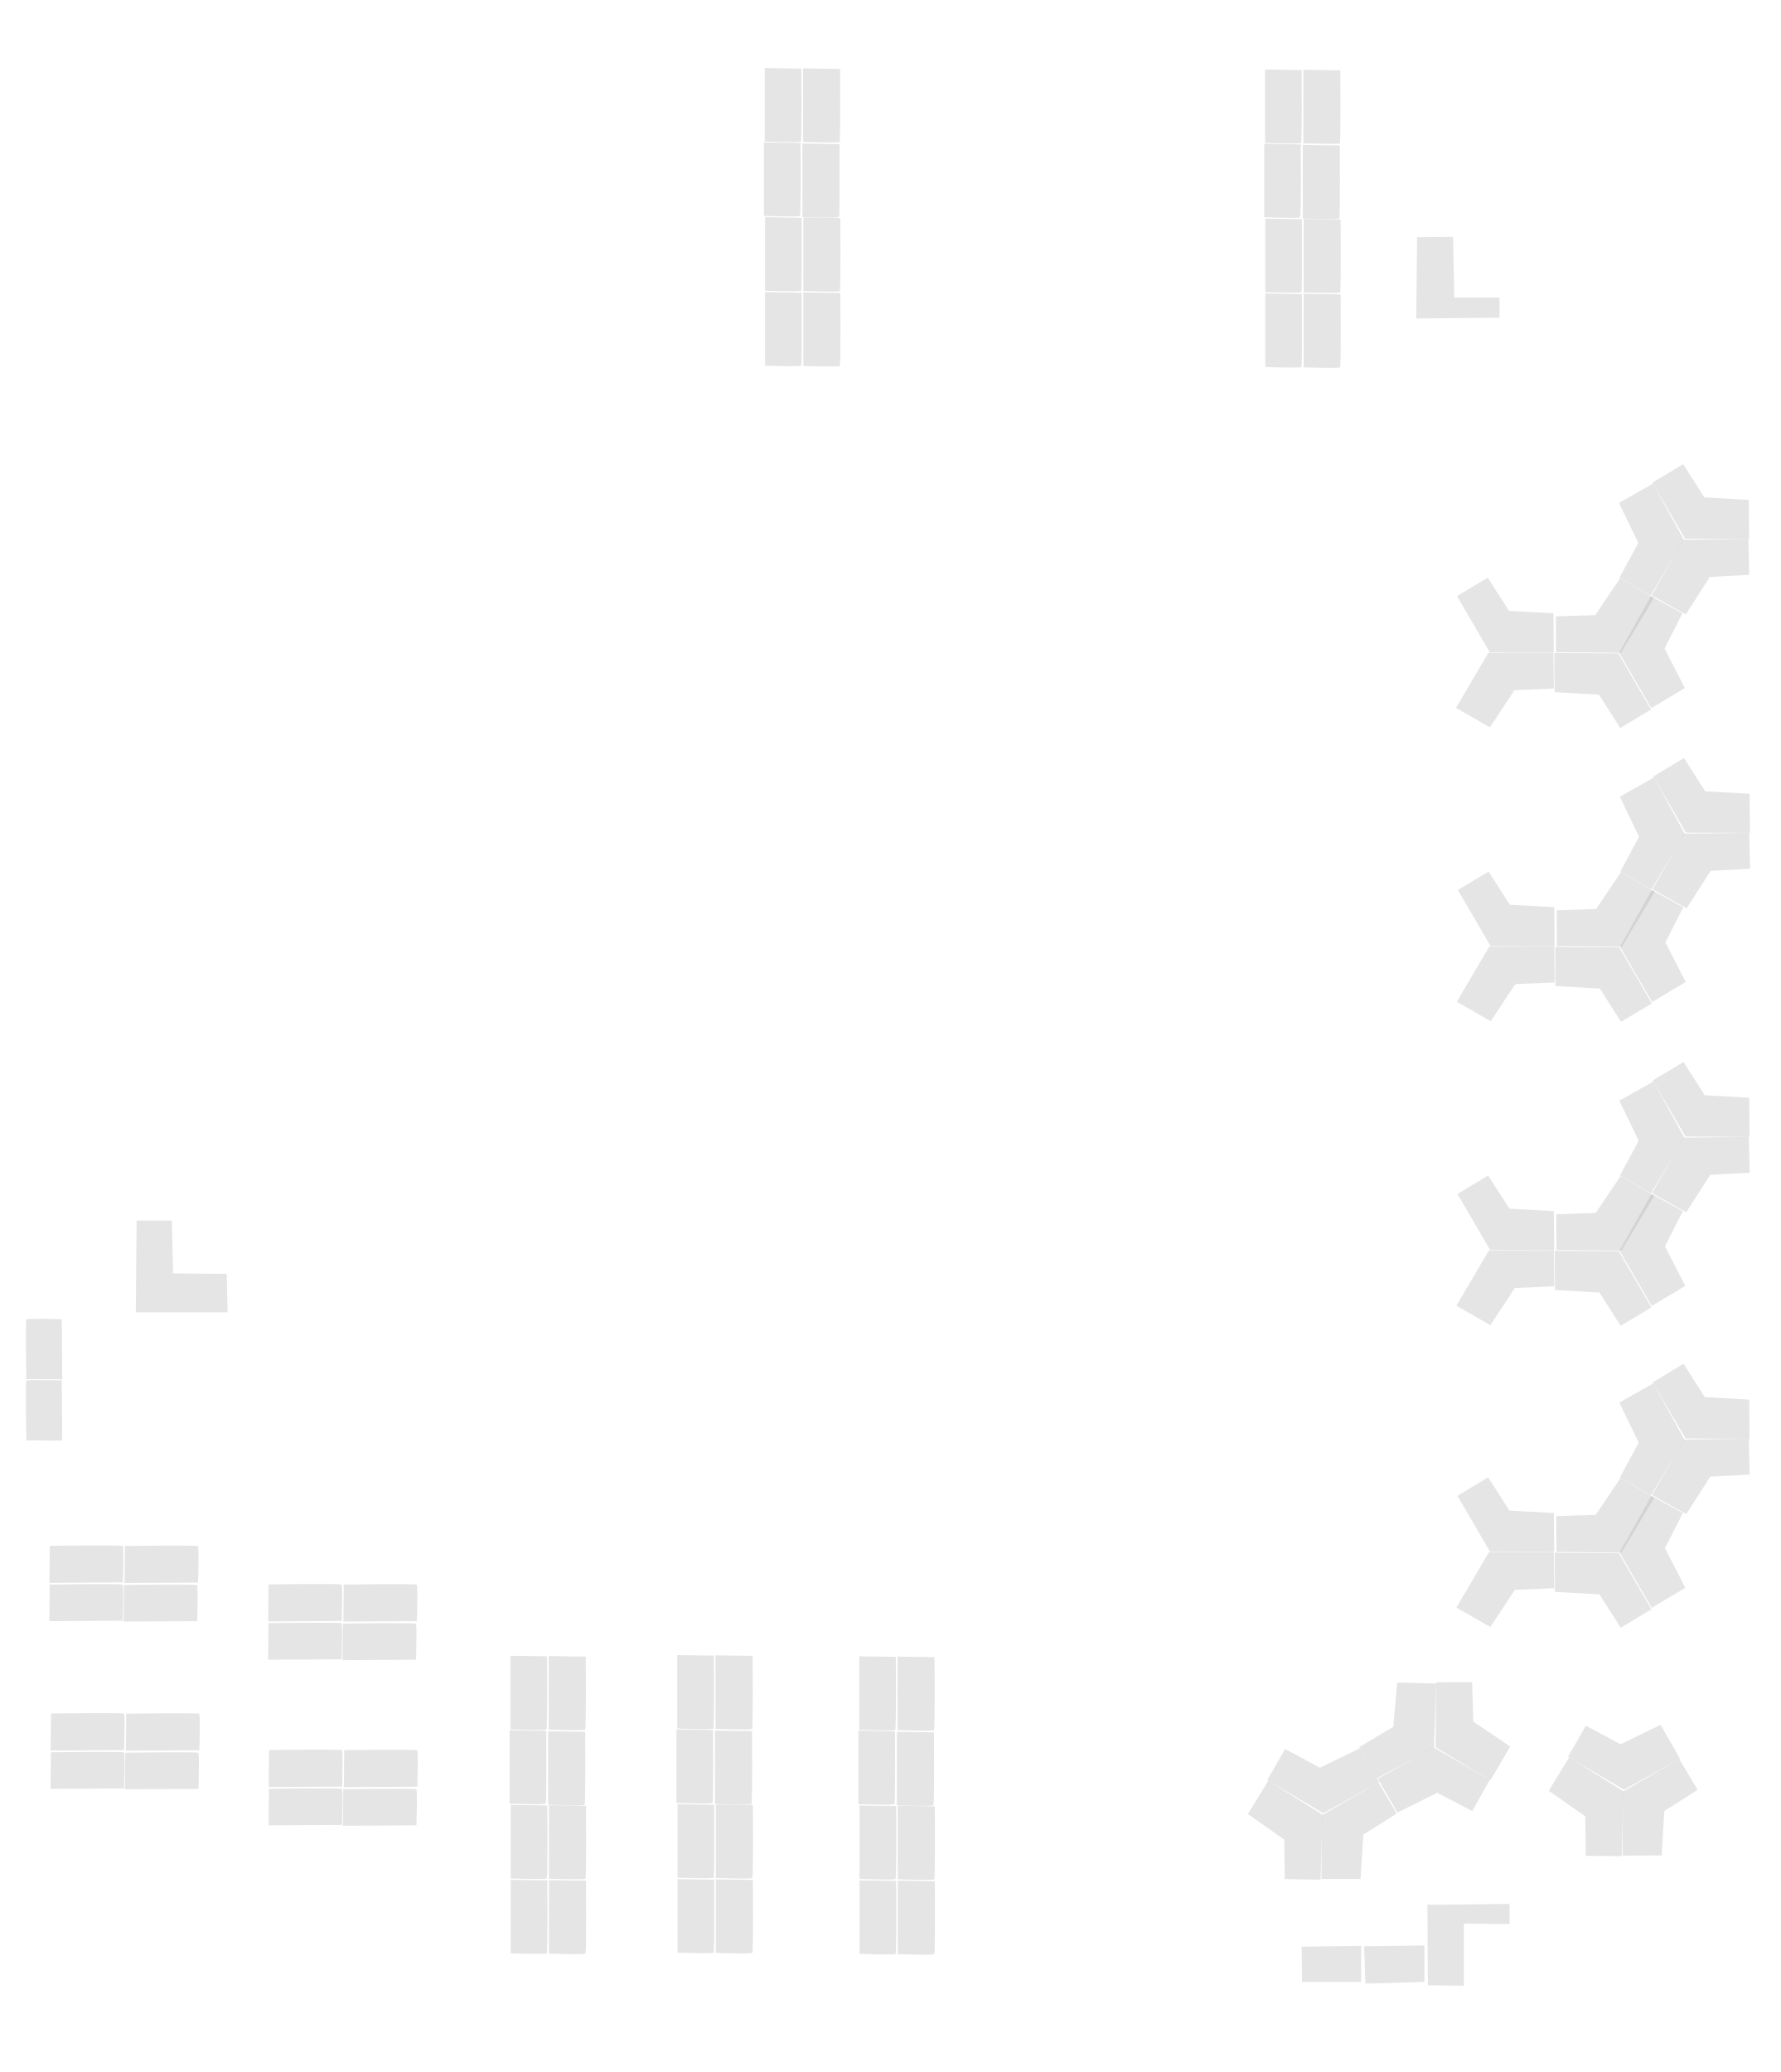
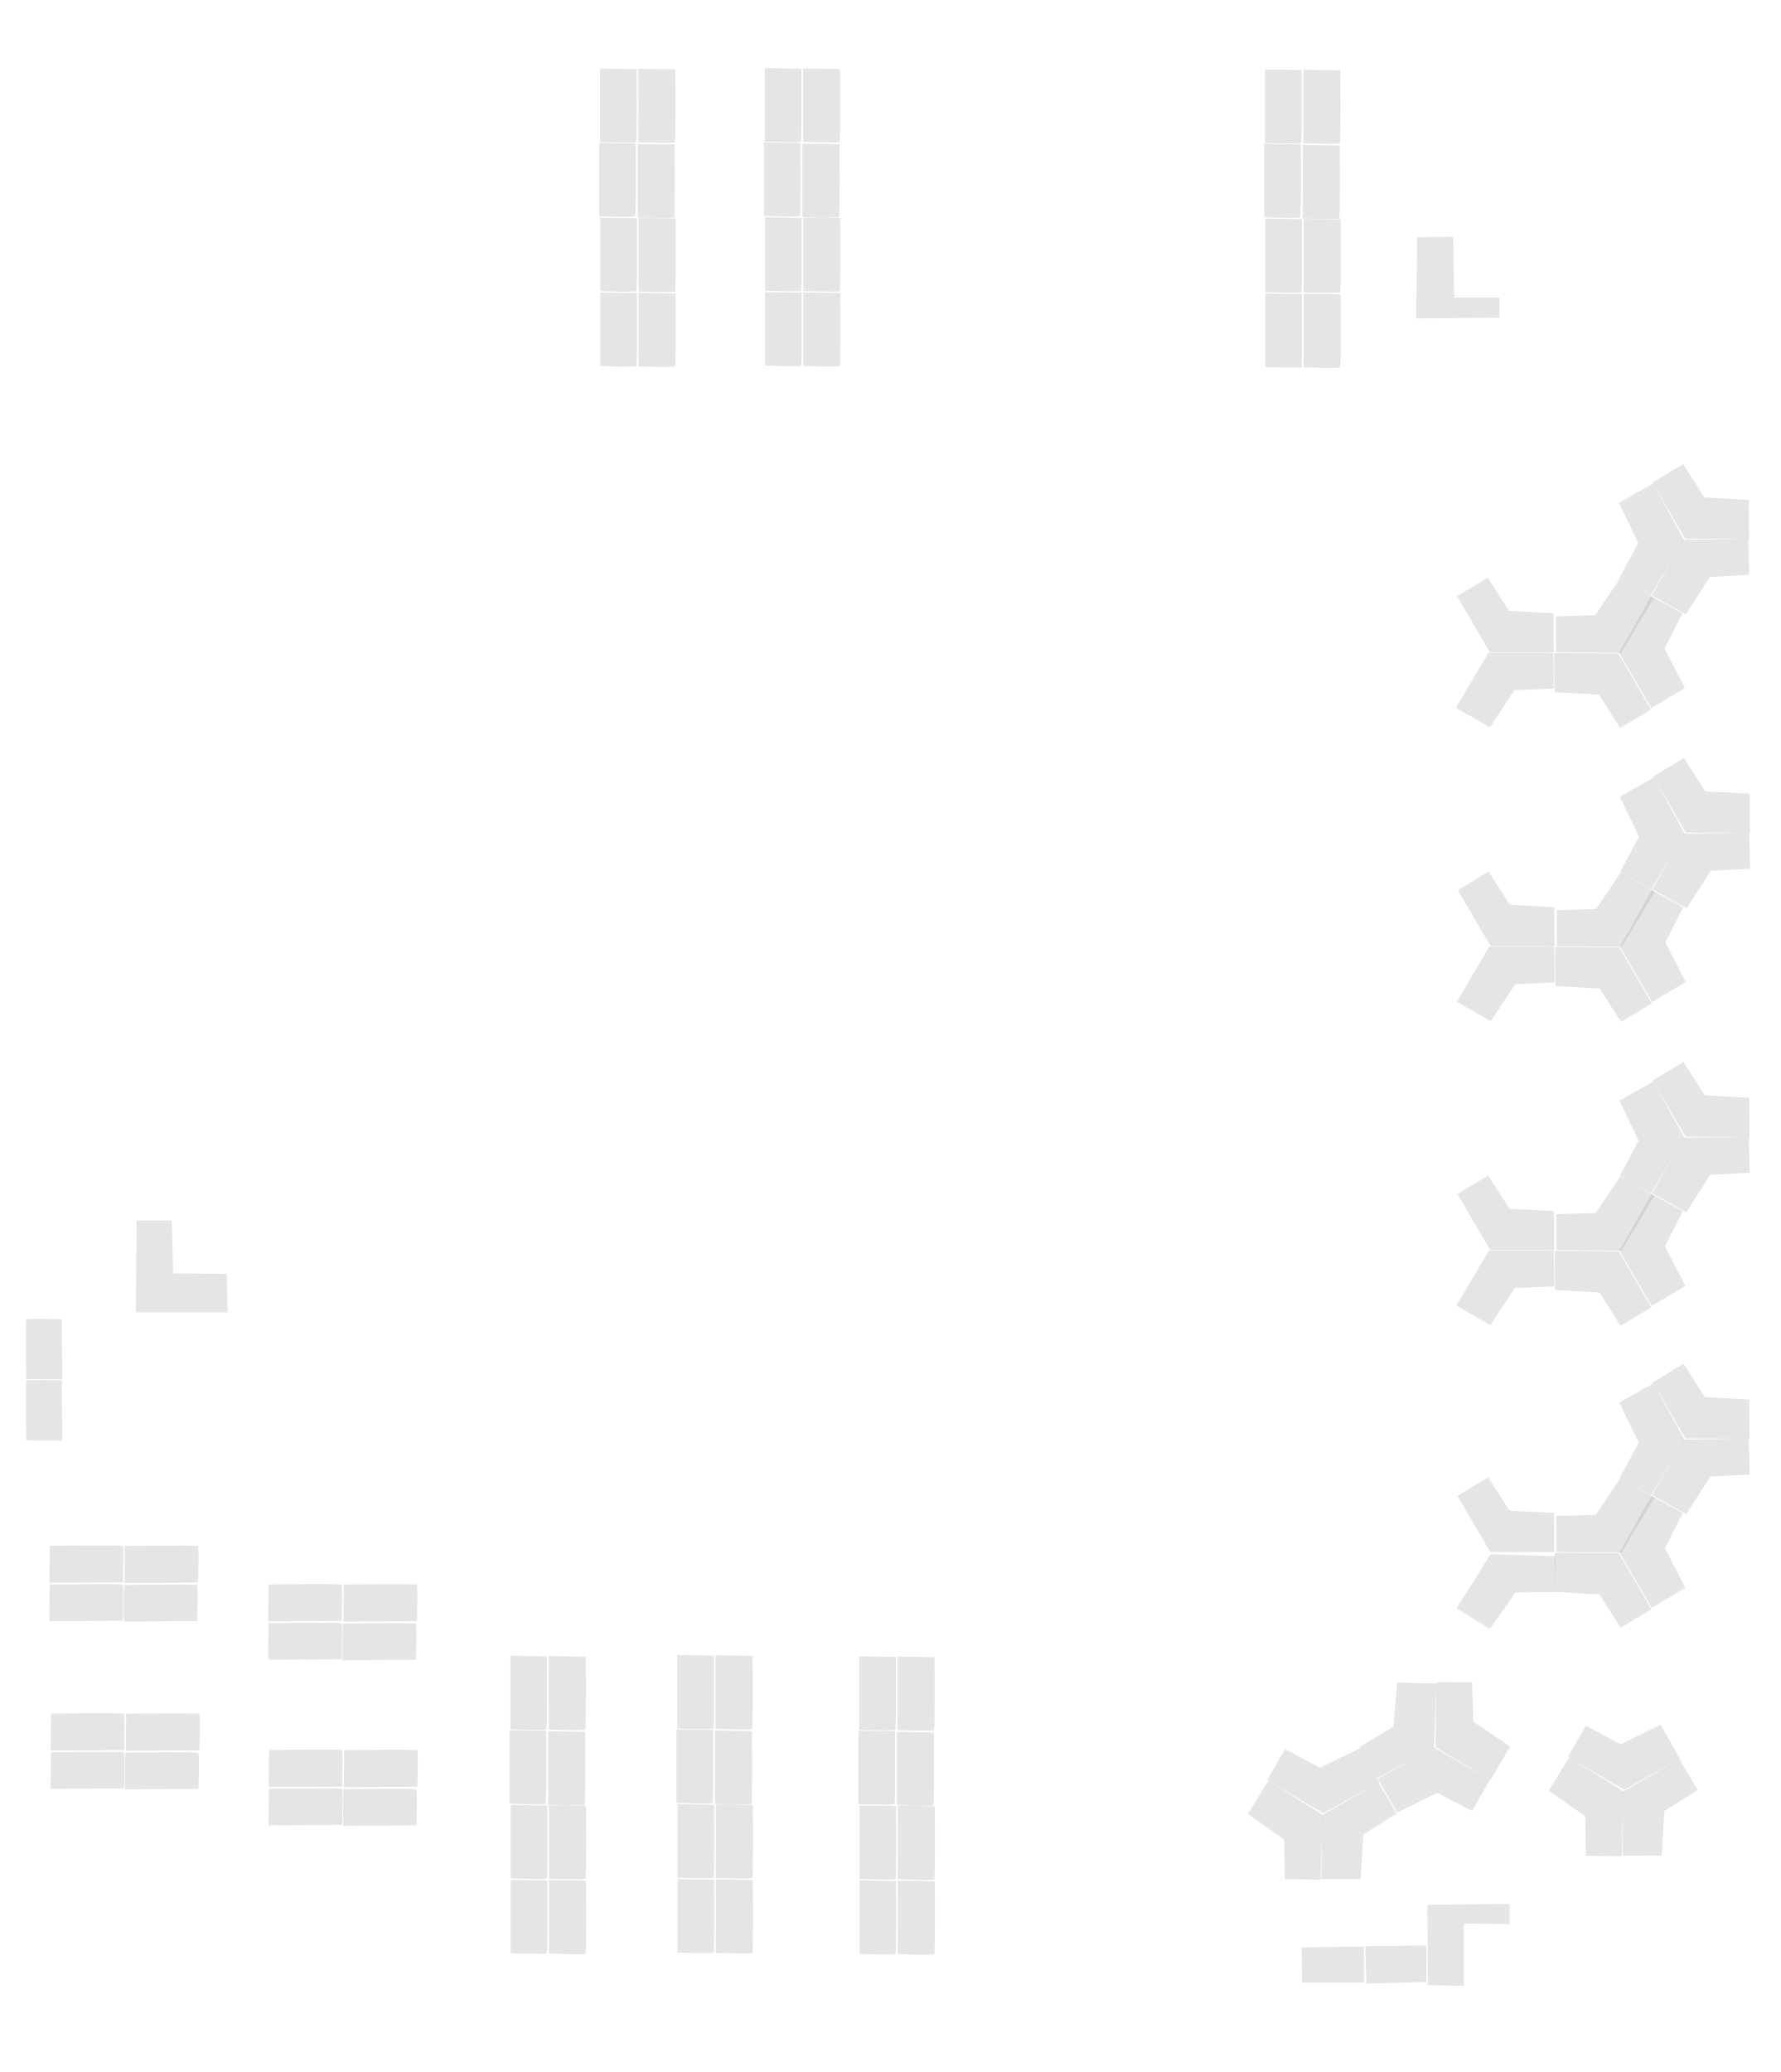
<svg xmlns="http://www.w3.org/2000/svg" id="Layer_2" data-name="Layer 2" viewBox="0 0 550 640">
  <g id="desk-103">
    <path d="M236.23,21.03l11.31.17s.17,22.1-.17,22.53-11.14,0-11.14,0v-22.71Z" fill="#a7a9ac" opacity=".3" />
  </g>
  <g id="desk-099">
    <path d="M248.06,21.12l11.44.17s.17,22.1-.17,22.53-11.27,0-11.27,0v-22.71Z" fill="#a7a9ac" opacity=".3" />
  </g>
  <g id="desk-102">
    <path d="M235.97,43.99l11.31.17s.17,22.1-.17,22.53-11.14,0-11.14,0v-22.71Z" fill="#a7a9ac" opacity=".3" />
  </g>
  <g id="desk-098">
    <path d="M247.88,44.34l11.44.17s.17,22.1-.17,22.53-11.27,0-11.27,0v-22.71Z" fill="#a7a9ac" opacity=".3" />
  </g>
  <g id="desk-100">
    <path d="M236.32,90.23l11.31.17s.17,22.1-.17,22.53-11.14,0-11.14,0v-22.71Z" fill="#a7a9ac" opacity=".3" />
  </g>
  <g id="desk-096">
    <path d="M248.14,90.32l11.44.17s.17,22.1-.17,22.53-11.27,0-11.27,0v-22.71Z" fill="#a7a9ac" opacity=".3" />
  </g>
  <g id="desk-101">
    <path d="M236.32,67.09l11.31.17s.17,22.1-.17,22.53-11.14,0-11.14,0v-22.71Z" fill="#a7a9ac" opacity=".3" />
  </g>
  <g id="desk-097">
    <path d="M248.14,67.18l11.44.17s.17,22.1-.17,22.53-11.27,0-11.27,0v-22.71Z" fill="#a7a9ac" opacity=".3" />
  </g>
+   <g id="desk-111">
+     <path d="M185.34,21.16l11.31.17s.17,22.1-.17,22.53-11.14,0-11.14,0v-22.71Z" fill="#a7a9ac" opacity=".3" />
+   </g>
+   <g id="desk-107">
+     <path d="M197.17,21.24l11.44.17s.17,22.1-.17,22.53-11.27,0-11.27,0v-22.71Z" fill="#a7a9ac" opacity=".3" />
+   </g>
+   <g id="desk-110">
+     <path d="M185.08,44.12l11.31.17s.17,22.1-.17,22.53-11.14,0-11.14,0v-22.71Z" fill="#a7a9ac" opacity=".3" />
+   </g>
+   <g id="desk-106">
+     <path d="M196.99,44.47l11.44.17s.17,22.1-.17,22.53-11.27,0-11.27,0v-22.71Z" fill="#a7a9ac" opacity=".3" />
+   </g>
+   <g id="desk-108">
+     <path d="M185.42,90.36l11.31.17s.17,22.1-.17,22.53-11.14,0-11.14,0v-22.71Z" fill="#a7a9ac" opacity=".3" />
+   </g>
+   <g id="desk-104">
+     <path d="M197.25,90.45l11.44.17s.17,22.1-.17,22.53-11.27,0-11.27,0v-22.71Z" fill="#a7a9ac" opacity=".3" />
+   </g>
+   <g id="desk-109">
+     <path d="M185.42,67.22l11.31.17s.17,22.1-.17,22.53-11.14,0-11.14,0v-22.71Z" fill="#a7a9ac" opacity=".3" />
+   </g>
+   <g id="desk-105">
+     <path d="M197.25,67.31l11.44.17s.17,22.1-.17,22.53-11.27,0-11.27,0v-22.71Z" fill="#a7a9ac" opacity=".3" />
+   </g>
  <g id="desk-095">
    <path d="M390.76,21.46l11.31.17s.17,22.1-.17,22.53-11.14,0-11.14,0v-22.71Z" fill="#a7a9ac" opacity=".3" />
  </g>
  <g id="desk-091">
    <path d="M402.59,21.55l11.44.17s.17,22.1-.17,22.53-11.27,0-11.27,0v-22.71Z" fill="#a7a9ac" opacity=".3" />
  </g>
  <g id="desk-094">
    <path d="M390.5,44.42l11.31.17s.17,22.1-.17,22.53-11.14,0-11.14,0v-22.71Z" fill="#a7a9ac" opacity=".3" />
  </g>
  <g id="desk-090">
    <path d="M402.42,44.77l11.44.17s.17,22.1-.17,22.53-11.27,0-11.27,0v-22.71Z" fill="#a7a9ac" opacity=".3" />
  </g>
  <g id="desk-092">
    <path d="M390.85,90.66l11.31.17s.17,22.1-.17,22.53-11.14,0-11.14,0v-22.71Z" fill="#a7a9ac" opacity=".3" />
  </g>
  <g id="desk-088">
    <path d="M402.68,90.75l11.44.17s.17,22.1-.17,22.53-11.27,0-11.27,0v-22.71Z" fill="#a7a9ac" opacity=".3" />
  </g>
  <g id="desk-093">
    <path d="M390.85,67.53l11.31.17s.17,22.1-.17,22.53-11.14,0-11.14,0v-22.71Z" fill="#a7a9ac" opacity=".3" />
  </g>
  <g id="desk-089">
    <path d="M402.68,67.61l11.44.17s.17,22.1-.17,22.53-11.27,0-11.27,0v-22.71Z" fill="#a7a9ac" opacity=".3" />
  </g>
  <g id="desk-035">
    <path d="M265.41,511.6l11.31.17s.17,22.1-.17,22.53-11.14,0-11.14,0v-22.71Z" fill="#a7a9ac" opacity=".3" />
  </g>
  <g id="desk-039">
    <path d="M277.24,511.69l11.44.17s.17,22.1-.17,22.53-11.27,0-11.27,0v-22.71Z" fill="#a7a9ac" opacity=".3" />
  </g>
  <g id="desk-036">
    <path d="M265.15,534.57l11.31.17s.17,22.1-.17,22.53-11.14,0-11.14,0v-22.71Z" fill="#a7a9ac" opacity=".3" />
  </g>
  <g id="desk-040">
    <path d="M277.06,534.91l11.44.17s.17,22.1-.17,22.53-11.27,0-11.27,0v-22.71Z" fill="#a7a9ac" opacity=".3" />
  </g>
  <g id="desk-038">
    <path d="M265.5,580.81l11.31.17s.17,22.1-.17,22.53-11.14,0-11.14,0v-22.71Z" fill="#a7a9ac" opacity=".3" />
  </g>
  <g id="desk-042">
    <path d="M277.32,580.89l11.44.17s.17,22.1-.17,22.53-11.27,0-11.27,0v-22.71Z" fill="#a7a9ac" opacity=".3" />
  </g>
  <g id="desk-037">
    <path d="M265.5,557.67l11.31.17s.17,22.1-.17,22.53-11.14,0-11.14,0v-22.71Z" fill="#a7a9ac" opacity=".3" />
  </g>
  <g id="desk-041">
    <path d="M277.32,557.76l11.44.17s.17,22.1-.17,22.53-11.27,0-11.27,0v-22.71Z" fill="#a7a9ac" opacity=".3" />
  </g>
  <g id="desk-027">
    <path d="M209.21,511.22l11.31.17s.17,22.1-.17,22.53-11.14,0-11.14,0v-22.71Z" fill="#a7a9ac" opacity=".3" />
  </g>
  <g id="desk-031">
    <path d="M221.04,511.3l11.44.17s.17,22.1-.17,22.53-11.27,0-11.27,0v-22.71Z" fill="#a7a9ac" opacity=".3" />
  </g>
  <g id="desk-028">
    <path d="M208.95,534.18l11.31.17s.17,22.1-.17,22.53-11.14,0-11.14,0v-22.71Z" fill="#a7a9ac" opacity=".3" />
  </g>
  <g id="desk-032">
    <path d="M220.86,534.53l11.44.17s.17,22.1-.17,22.53-11.27,0-11.27,0v-22.71Z" fill="#a7a9ac" opacity=".3" />
  </g>
  <g id="desk-030">
    <path d="M209.29,580.42l11.31.17s.17,22.1-.17,22.53-11.14,0-11.14,0v-22.71Z" fill="#a7a9ac" opacity=".3" />
  </g>
  <g id="desk-034">
    <path d="M221.12,580.5l11.44.17s.17,22.1-.17,22.53-11.27,0-11.27,0v-22.71Z" fill="#a7a9ac" opacity=".3" />
  </g>
  <g id="desk-029">
    <path d="M209.29,557.28l11.31.17s.17,22.1-.17,22.53-11.14,0-11.14,0v-22.71Z" fill="#a7a9ac" opacity=".3" />
  </g>
  <g id="desk-033">
    <path d="M221.12,557.37l11.44.17s.17,22.1-.17,22.53-11.27,0-11.27,0v-22.71Z" fill="#a7a9ac" opacity=".3" />
  </g>
  <g id="desk-019">
    <path d="M157.67,511.44l11.31.17s.17,22.1-.17,22.53-11.14,0-11.14,0v-22.71Z" fill="#a7a9ac" opacity=".3" />
  </g>
  <g id="desk-023">
    <path d="M169.5,511.53l11.44.17s.17,22.1-.17,22.53-11.27,0-11.27,0v-22.71Z" fill="#a7a9ac" opacity=".3" />
  </g>
  <g id="desk-020">
    <path d="M157.41,534.4l11.31.17s.17,22.1-.17,22.53-11.14,0-11.14,0v-22.71Z" fill="#a7a9ac" opacity=".3" />
  </g>
  <g id="desk-024">
    <path d="M169.32,534.75l11.44.17s.17,22.1-.17,22.53-11.27,0-11.27,0v-22.71Z" fill="#a7a9ac" opacity=".3" />
  </g>
  <g id="desk-013">
    <path d="M82.83,512.66l.11-11.31s22.1-.29,22.53.04.06,11.14.06,11.14l-22.7.13Z" fill="#a7a9ac" opacity=".3" />
  </g>
  <g id="desk-011">
    <path d="M82.85,500.83l.11-11.44s22.1-.29,22.53.04.06,11.27.06,11.27l-22.7.13Z" fill="#a7a9ac" opacity=".3" />
  </g>
  <g id="desk-014">
    <path d="M105.8,512.79l.11-11.31s22.1-.29,22.53.04.06,11.14.06,11.14l-22.7.13Z" fill="#a7a9ac" opacity=".3" />
  </g>
  <g id="desk012">
    <path d="M106.08,500.87l.11-11.44s22.1-.29,22.53.04.06,11.27.06,11.27l-22.7.13Z" fill="#a7a9ac" opacity=".3" />
  </g>
  <g id="desk-017">
    <path d="M82.96,563.81l.11-11.31s22.1-.29,22.53.04.06,11.14.06,11.14l-22.7.13Z" fill="#a7a9ac" opacity=".3" />
  </g>
  <g id="desk-015">
    <path d="M82.98,551.98l.11-11.44s22.1-.29,22.53.04.06,11.27.06,11.27l-22.7.13Z" fill="#a7a9ac" opacity=".3" />
  </g>
  <g id="desk-018">
    <path d="M105.93,563.94l.11-11.31s22.1-.29,22.53.04.06,11.14.06,11.14l-22.7.13Z" fill="#a7a9ac" opacity=".3" />
  </g>
  <g id="desk-016">
    <path d="M106.21,552.02l.11-11.44s22.1-.29,22.53.04.06,11.27.06,11.27l-22.7.13Z" fill="#a7a9ac" opacity=".3" />
  </g>
  <g id="desk-009">
    <path d="M15.62,552.54l.11-11.31s22.1-.29,22.53.04.06,11.14.06,11.14l-22.7.13Z" fill="#a7a9ac" opacity=".3" />
  </g>
  <g id="desk-007">
    <path d="M15.64,540.71l.11-11.44s22.1-.29,22.53.04.06,11.27.06,11.27l-22.7.13Z" fill="#a7a9ac" opacity=".3" />
  </g>
  <g id="desk-010">
    <path d="M38.59,552.67l.11-11.31s22.1-.29,22.53.04.06,11.14.06,11.14l-22.7.13Z" fill="#a7a9ac" opacity=".3" />
  </g>
  <g id="desk-008">
    <path d="M38.87,540.76l.11-11.44s22.1-.29,22.53.04.06,11.27.06,11.27l-22.7.13Z" fill="#a7a9ac" opacity=".3" />
  </g>
  <g id="desk-005">
    <path d="M15.23,500.74l.11-11.31s22.1-.29,22.53.04.06,11.14.06,11.14l-22.7.13Z" fill="#a7a9ac" opacity=".3" />
  </g>
  <g id="desk-003">
    <path d="M15.26,488.91l.11-11.44s22.1-.29,22.53.04.06,11.27.06,11.27l-22.7.13Z" fill="#a7a9ac" opacity=".3" />
  </g>
  <g id="desk-006">
    <path d="M38.2,500.87l.11-11.31s22.1-.29,22.53.04.06,11.14.06,11.14l-22.7.13Z" fill="#a7a9ac" opacity=".3" />
  </g>
  <g id="desk-004">
    <path d="M38.48,488.96l.11-11.44s22.1-.29,22.53.04.06,11.27.06,11.27l-22.7.13Z" fill="#a7a9ac" opacity=".3" />
  </g>
  <g id="desk-002">
    <path d="M19.22,444.96l-11.1-.06s-.3-18.09.03-18.45,10.94-.08,10.94-.08l.14,18.59Z" fill="#a7a9ac" opacity=".3" />
  </g>
  <g id="desk-001">
    <path d="M19.22,426.05l-11.1-.06s-.3-18.09.03-18.45,10.94-.08,10.94-.08l.14,18.59Z" fill="#a7a9ac" opacity=".3" />
  </g>
  <g id="desk-022">
    <path d="M157.76,580.64l11.31.17s.17,22.1-.17,22.53-11.14,0-11.14,0v-22.71Z" fill="#a7a9ac" opacity=".3" />
  </g>
  <g id="desk-026">
    <path d="M169.58,580.73l11.44.17s.17,22.1-.17,22.53-11.27,0-11.27,0v-22.71Z" fill="#a7a9ac" opacity=".3" />
  </g>
  <g id="desk-021">
    <path d="M157.76,557.5l11.31.17s.17,22.1-.17,22.53-11.14,0-11.14,0v-22.71Z" fill="#a7a9ac" opacity=".3" />
  </g>
  <g id="desk-025">
    <path d="M169.58,557.59l11.44.17s.17,22.1-.17,22.53-11.27,0-11.27,0v-22.71Z" fill="#a7a9ac" opacity=".3" />
  </g>
  <g id="desk-087">
    <polygon points="449.21 91.91 463.19 91.91 463.19 98.12 437.47 98.38 437.73 73.26 448.86 73.17 449.21 91.91" fill="#a7a9ac" opacity=".3" />
  </g>
  <g id="desk-083">
    <polygon points="519.91 143.36 510.42 149.06 520.52 166.41 540.29 166.5 540.2 154.41 526.47 153.63 519.91 143.36" fill="#a7a9ac" opacity=".3" />
  </g>
  <g id="desk-082">
    <polygon points="540.34 177.56 540.06 166.48 519.98 166.74 510.18 183.91 520.74 189.78 528.17 178.21 540.34 177.56" fill="#a7a9ac" opacity=".3" />
  </g>
  <g id="desk-081">
    <polygon points="519.71 189.44 509.98 184.14 500.14 201.64 510.08 218.73 520.46 212.53 514.17 200.3 519.71 189.44" fill="#a7a9ac" opacity=".3" />
  </g>
  <g id="desk-080">
    <polygon points="500.48 224.86 509.98 219.17 499.89 201.81 480.12 201.71 480.2 213.8 493.93 214.58 500.48 224.86" fill="#a7a9ac" opacity=".3" />
  </g>
  <g id="desk-079">
    <polygon points="479.99 212.68 479.84 201.6 459.76 201.61 449.74 218.65 460.23 224.66 467.81 213.18 479.99 212.68" fill="#a7a9ac" opacity=".3" />
  </g>
  <g id="desk-086">
    <polygon points="459.55 178.42 450.06 184.13 460.19 201.47 479.96 201.52 479.86 189.44 466.13 188.68 459.55 178.42" fill="#a7a9ac" opacity=".3" />
  </g>
  <g id="desk-084">
    <polygon points="500.26 178.42 509.85 183.96 520.13 166.71 510.61 149.38 500.09 155.32 506.06 167.7 500.26 178.42" fill="#a7a9ac" opacity=".3" />
  </g>
  <g id="desk-085">
    <polygon points="480.6 190.39 480.65 201.46 500.73 201.64 510.9 184.68 500.46 178.59 492.78 189.99 480.6 190.39" fill="#a7a9ac" opacity=".3" />
  </g>
  <g id="desk-075">
    <polygon points="520.17 234.14 510.68 239.83 520.78 257.19 540.55 257.27 540.46 245.19 526.73 244.41 520.17 234.14" fill="#a7a9ac" opacity=".3" />
  </g>
  <g id="desk-074">
    <polygon points="540.6 268.33 540.32 257.26 520.24 257.51 510.44 274.68 521 280.56 528.43 268.99 540.6 268.33" fill="#a7a9ac" opacity=".3" />
  </g>
  <g id="desk-073">
    <polygon points="519.97 280.22 510.24 274.92 500.4 292.42 510.34 309.51 520.72 303.31 514.43 291.08 519.97 280.22" fill="#a7a9ac" opacity=".3" />
  </g>
  <g id="desk-072">
    <polygon points="500.74 315.64 510.24 309.94 500.15 292.59 480.38 292.49 480.46 304.57 494.19 305.36 500.74 315.64" fill="#a7a9ac" opacity=".3" />
  </g>
  <g id="desk-071">
    <polygon points="480.25 303.45 480.1 292.38 460.02 292.39 450 309.43 460.49 315.43 468.07 303.96 480.25 303.45" fill="#a7a9ac" opacity=".3" />
  </g>
  <g id="desk-078">
    <polygon points="459.81 269.2 450.32 274.91 460.45 292.25 480.22 292.3 480.11 280.21 466.39 279.46 459.81 269.2" fill="#a7a9ac" opacity=".3" />
  </g>
  <g id="desk-076">
    <polygon points="500.52 269.19 510.11 274.74 520.39 257.49 510.87 240.16 500.34 246.09 506.32 258.47 500.52 269.19" fill="#a7a9ac" opacity=".3" />
  </g>
  <g id="desk-077">
    <polygon points="480.86 281.16 480.91 292.24 500.99 292.42 511.16 275.46 500.72 269.36 493.04 280.77 480.86 281.16" fill="#a7a9ac" opacity=".3" />
  </g>
  <g id="desk-067">
    <polygon points="520.04 328.02 510.55 333.72 520.65 351.07 540.42 351.16 540.33 339.07 526.6 338.29 520.04 328.02" fill="#a7a9ac" opacity=".3" />
  </g>
  <g id="desk-066">
    <polygon points="540.47 362.22 540.19 351.15 520.11 351.4 510.31 368.57 520.87 374.44 528.3 362.87 540.47 362.22" fill="#a7a9ac" opacity=".3" />
  </g>
  <g id="desk-065">
    <polygon points="519.84 374.1 510.11 368.8 500.27 386.3 510.21 403.39 520.59 397.19 514.3 384.97 519.84 374.1" fill="#a7a9ac" opacity=".3" />
  </g>
  <g id="desk-064">
    <polygon points="500.61 409.52 510.11 403.83 500.02 386.47 480.25 386.37 480.33 398.46 494.06 399.24 500.61 409.52" fill="#a7a9ac" opacity=".3" />
  </g>
  <g id="desk-063">
    <polygon points="480.12 397.34 479.97 386.27 459.89 386.27 449.87 403.31 460.36 409.32 467.94 397.84 480.12 397.34" fill="#a7a9ac" opacity=".3" />
  </g>
  <g id="desk-070">
    <polygon points="459.68 363.08 450.19 368.79 460.32 386.13 480.09 386.18 479.98 374.1 466.26 373.34 459.68 363.08" fill="#a7a9ac" opacity=".3" />
  </g>
  <g id="desk-068">
    <polygon points="500.39 363.08 509.98 368.62 520.26 351.37 510.74 334.04 500.21 339.98 506.19 352.36 500.39 363.08" fill="#a7a9ac" opacity=".3" />
  </g>
  <g id="desk-069">
    <polygon points="480.73 375.05 480.78 386.12 500.86 386.3 511.03 369.35 500.59 363.25 492.91 374.65 480.73 375.05" fill="#a7a9ac" opacity=".3" />
  </g>
  <g id="desk-059">
    <polygon points="520.04 421.26 510.55 426.96 520.65 444.31 540.42 444.4 540.33 432.31 526.6 431.53 520.04 421.26" fill="#a7a9ac" opacity=".3" />
  </g>
  <g id="desk-058">
    <polygon points="540.47 455.46 540.19 444.38 520.11 444.64 510.31 461.8 520.87 467.68 528.3 456.11 540.47 455.46" fill="#a7a9ac" opacity=".3" />
  </g>
  <g id="desk-057">
    <polygon points="519.84 467.34 510.11 462.04 500.27 479.54 510.21 496.63 520.59 490.43 514.3 478.2 519.84 467.34" fill="#a7a9ac" opacity=".3" />
  </g>
  <g id="desk-056">
    <polygon points="500.61 502.76 510.11 497.07 500.02 479.71 480.25 479.61 480.33 491.7 494.06 492.48 500.61 502.76" fill="#a7a9ac" opacity=".3" />
  </g>
  <g id="desk-055">
-     <polygon points="480.12 490.58 479.97 479.5 459.89 479.51 449.87 496.55 460.36 502.56 467.94 491.08 480.12 490.58" fill="#a7a9ac" opacity=".3" />
+     <polygon points="480.33 491.75 480.53 480.68 460.46 480.06 449.92 496.78 460.22 503.11 468.14 491.88 480.33 491.75" fill="#a7a9ac" opacity=".3" />
  </g>
  <g id="desk-062">
    <polygon points="459.68 456.32 450.19 462.03 460.32 479.37 480.09 479.42 479.98 467.34 466.26 466.58 459.68 456.32" fill="#a7a9ac" opacity=".3" />
  </g>
  <g id="desk-060">
    <polygon points="500.39 456.32 509.98 461.86 520.26 444.61 510.74 427.28 500.21 433.22 506.19 445.6 500.39 456.32" fill="#a7a9ac" opacity=".3" />
  </g>
  <g id="desk-053">
    <polygon points="489.86 533.02 484.36 542.63 501.65 552.83 518.94 543.24 512.96 532.74 500.6 538.77 489.86 533.02" fill="#a7a9ac" opacity=".3" />
  </g>
  <g id="desk-054">
    <polygon points="524.4 552.86 518.74 543.34 501.35 553.38 501.19 573.15 513.28 573.11 514.1 559.38 524.4 552.86" fill="#a7a9ac" opacity=".3" />
  </g>
  <g id="desk-052">
    <polygon points="489.86 573.21 500.93 573.35 501.46 553.28 484.69 542.82 478.41 553.15 489.68 561.02 489.86 573.21" fill="#a7a9ac" opacity=".3" />
  </g>
  <g id="desk-049">
    <polygon points="454.73 519.59 443.66 519.61 443.44 539.69 460.38 549.89 466.49 539.47 455.1 531.77 454.73 519.59" fill="#a7a9ac" opacity=".3" />
  </g>
  <g id="desk-050">
    <polygon points="454.76 559.42 460.18 549.77 442.81 539.7 425.6 549.42 431.66 559.87 443.97 553.75 454.76 559.42" fill="#a7a9ac" opacity=".3" />
  </g>
  <g id="desk-048">
    <polygon points="419.9 539.63 425.29 549.3 442.95 539.75 443.66 519.99 431.58 519.7 430.37 533.39 419.9 539.63" fill="#a7a9ac" opacity=".3" />
  </g>
  <g id="desk-047">
    <polygon points="396.97 540.22 391.44 549.82 408.71 560.07 426.03 550.53 420.07 540.01 407.7 546.01 396.97 540.22" fill="#a7a9ac" opacity=".3" />
  </g>
  <g id="desk-051">
    <polygon points="431.45 560.17 425.82 550.63 408.4 560.62 408.18 580.39 420.27 580.38 421.14 566.66 431.45 560.17" fill="#a7a9ac" opacity=".3" />
  </g>
  <g id="desk-046">
    <polygon points="396.85 580.41 407.92 580.59 408.51 560.52 391.77 550.01 385.46 560.31 396.71 568.23 396.85 580.41" fill="#a7a9ac" opacity=".3" />
  </g>
  <g id="desk-061">
    <polygon points="480.73 468.29 480.78 479.36 500.86 479.54 511.03 462.58 500.59 456.49 492.91 467.89 480.73 468.29" fill="#a7a9ac" opacity=".3" />
  </g>
  <g id="desk-045">
    <polygon points="466.3 594.31 466.3 588.09 440.92 588.35 441.05 613.22 452.19 613.35 452.19 594.18 466.3 594.31" fill="#a7a9ac" opacity=".3" />
  </g>
  <g id="desk-044">
-     <polygon points="440.01 612.18 440.01 600.91 421.37 601.17 421.76 612.7 440.01 612.18" fill="#a7a9ac" opacity=".3" />
+     <polygon points="440.62 612.18 440.62 600.91 421.71 601.17 422.11 612.7 440.62 612.18" fill="#a7a9ac" opacity=".3" />
  </g>
  <g id="desk-043">
-     <polygon points="420.46 601.04 420.46 612.18 402.2 612.18 402.07 601.3 420.46 601.04" fill="#a7a9ac" opacity=".3" />
+     <polygon points="421.32 601.27 421.32 612.4 402.21 612.4 402.07 601.53 421.32 601.27" fill="#a7a9ac" opacity=".3" />
  </g>
  <g id="desk-003A">
    <polygon points="42.2 377.01 53.08 377.01 53.47 393.33 70.04 393.46 70.3 405.37 41.94 405.37 42.2 377.01" fill="#a7a9ac" opacity=".3" />
  </g>
</svg>
